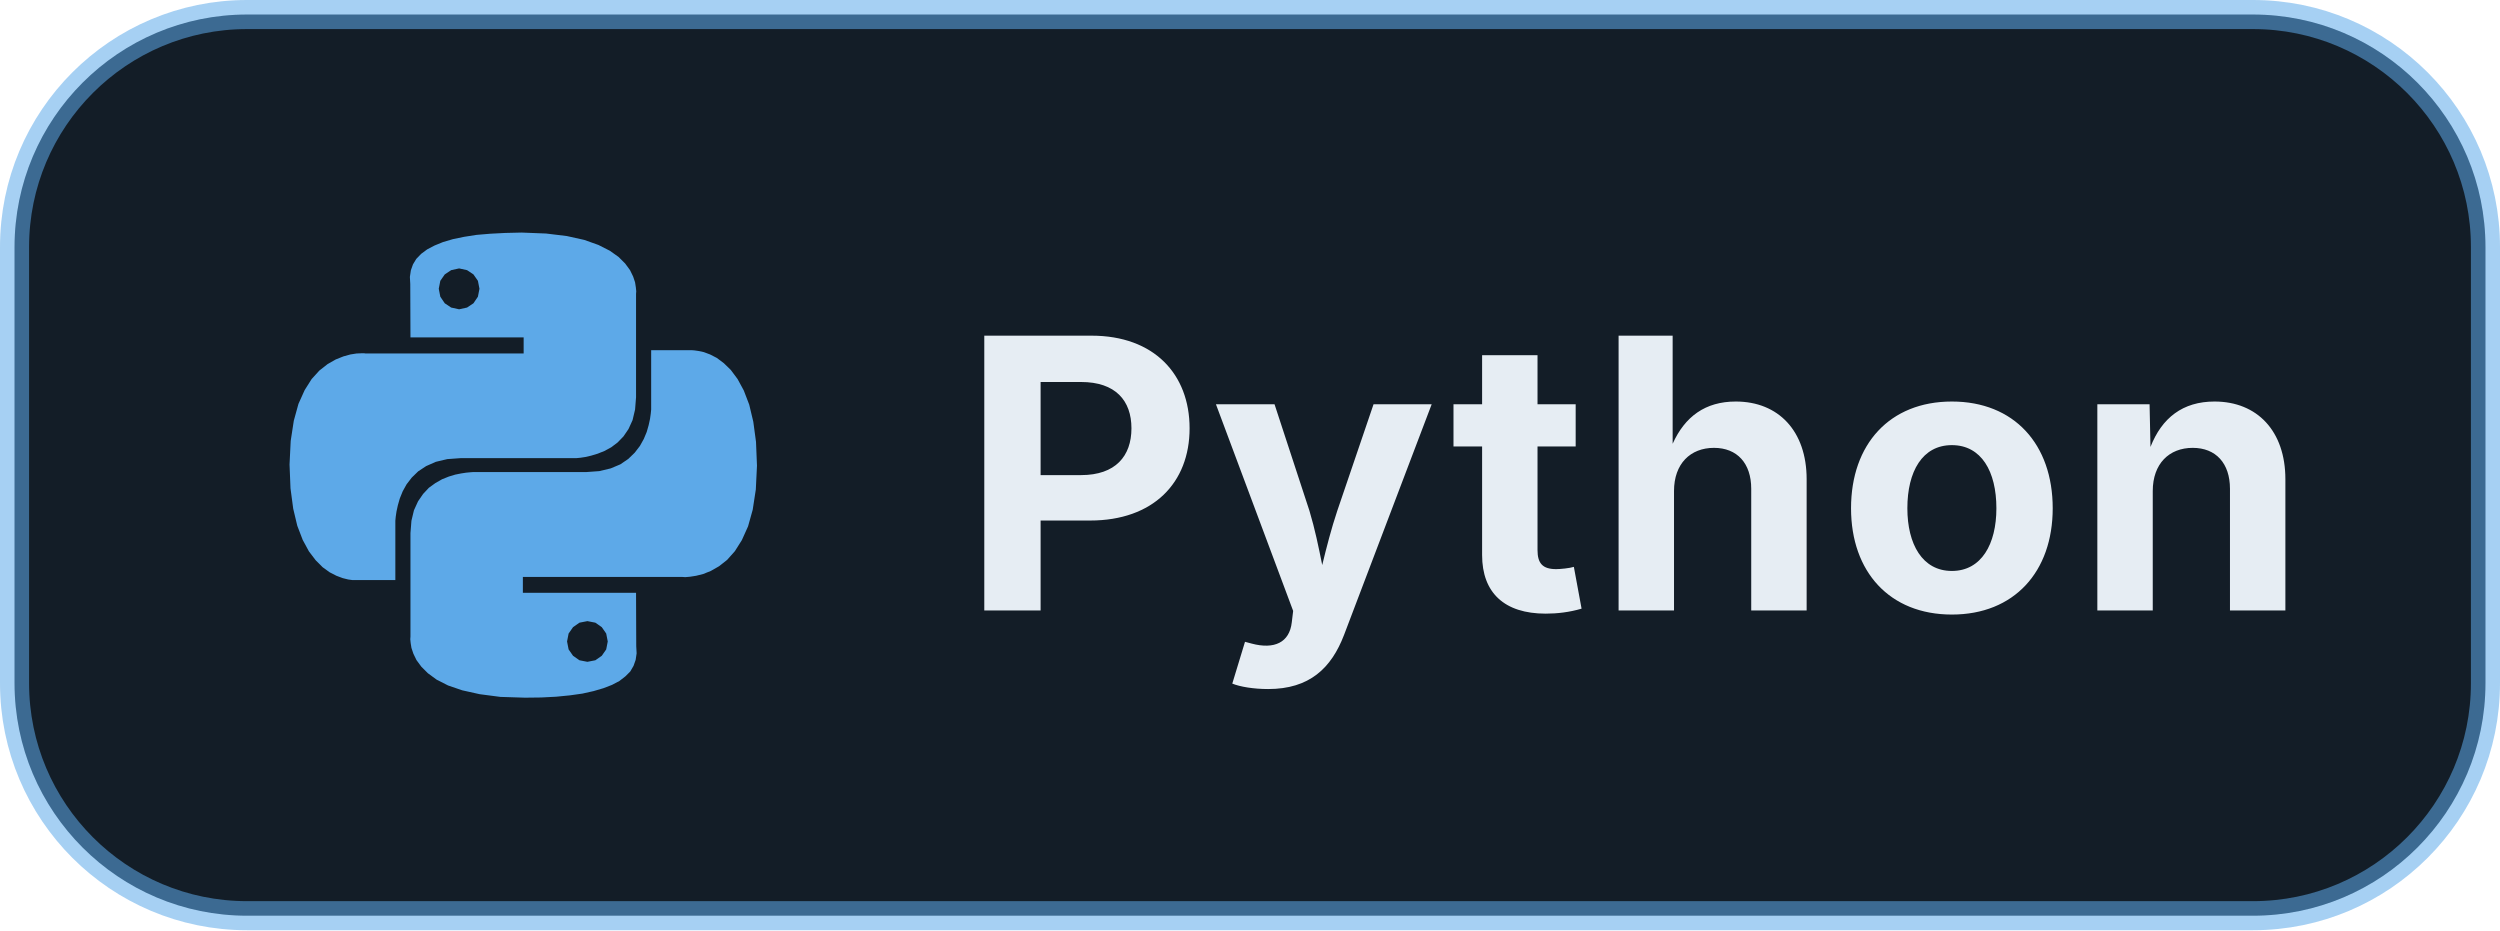
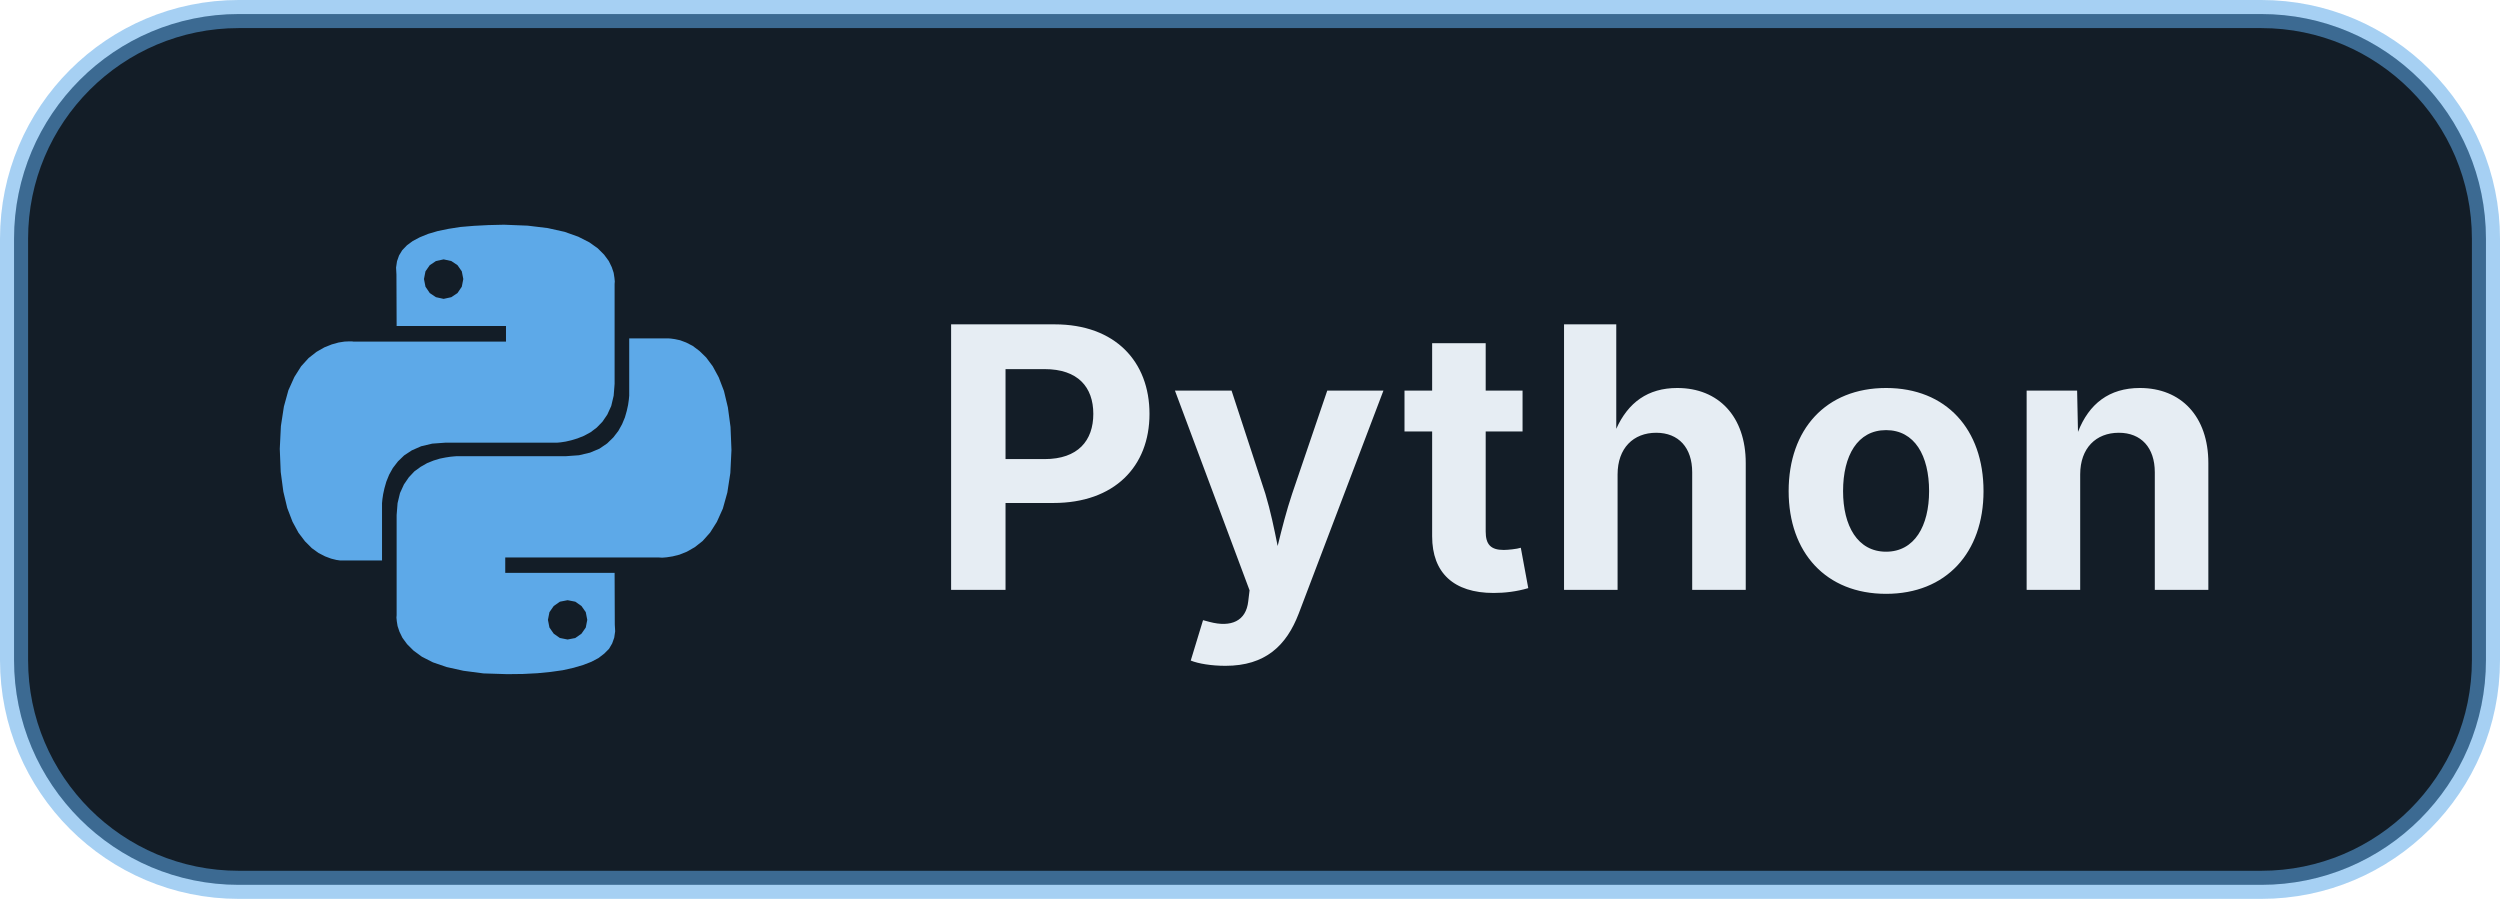
- <svg xmlns="http://www.w3.org/2000/svg" viewBox="0 0 86 32" width="86" height="32" font-family="Pretendard, -apple-system, BlinkMacSystemFont, 'Segoe UI', Inter, sans-serif">
-   <rect x="0.5" y="0.5" width="85" height="31" rx="8" fill="#0d1117" />
-   <rect x="0.5" y="0.5" width="85" height="31" rx="8" fill="#5da9e8" fill-opacity="0.08" />
-   <rect x="0.5" y="0.5" width="85" height="31" rx="8" fill="none" stroke="#5da9e8" stroke-opacity="0.55" />
+ <svg xmlns="http://www.w3.org/2000/svg" viewBox="0 0 89 32" width="89" height="32" font-family="Pretendard, -apple-system, BlinkMacSystemFont, 'Segoe UI', Inter, sans-serif">
+   <rect x="0.5" y="0.5" width="88" height="31" rx="8" fill="#0d1117" />
+   <rect x="0.5" y="0.5" width="88" height="31" rx="8" fill="#5da9e8" fill-opacity="0.08" />
+   <rect x="0.5" y="0.5" width="88" height="31" rx="8" fill="none" stroke="#5da9e8" stroke-opacity="0.55" />
  <g transform="translate(10,8) scale(0.6666667)">
    <path d="M14.25.18l.9.2.73.26.59.3.45.32.34.34.25.34.16.33.1.3.04.26.02.2-.01.13V8.5l-.05.63-.13.55-.21.46-.26.38-.3.31-.33.25-.35.19-.35.14-.33.1-.3.07-.26.04-.21.02H8.77l-.69.05-.59.14-.5.22-.41.27-.33.32-.27.35-.2.36-.15.37-.1.35-.07.32-.04.27-.02.21v3.06H3.17l-.21-.03-.28-.07-.32-.12-.35-.18-.36-.26-.36-.36-.35-.46-.32-.59-.28-.73-.21-.88-.14-1.05-.05-1.23.06-1.22.16-1.04.24-.87.32-.71.36-.57.4-.44.42-.33.42-.24.4-.16.36-.1.32-.05.24-.01h.16l.06.01h8.16v-.83H6.18l-.01-2.75-.02-.37.05-.34.11-.31.17-.28.25-.26.31-.23.38-.2.44-.18.51-.15.58-.12.64-.1.71-.06.77-.04.84-.02 1.27.05zm-6.3 1.98l-.23.33-.08.41.08.41.23.34.33.22.41.09.41-.09.33-.22.23-.34.08-.41-.08-.41-.23-.33-.33-.22-.41-.09-.41.09zm13.09 3.95l.28.06.32.12.35.18.36.27.36.35.35.47.32.59.28.73.21.88.14 1.04.05 1.23-.06 1.23-.16 1.04-.24.86-.32.71-.36.57-.4.45-.42.33-.42.24-.4.16-.36.09-.32.05-.24.02-.16-.01h-8.22v.82h5.84l.01 2.76.02.36-.05.34-.11.31-.17.29-.25.25-.31.24-.38.2-.44.17-.51.15-.58.13-.64.09-.71.07-.77.04-.84.01-1.27-.04-1.07-.14-.9-.2-.73-.25-.59-.3-.45-.33-.34-.34-.25-.34-.16-.33-.1-.3-.04-.25-.02-.2.01-.13v-5.34l.05-.64.13-.54.21-.46.26-.38.3-.32.33-.24.35-.2.35-.14.33-.1.3-.06.26-.04.21-.02.13-.01h5.84l.69-.05.59-.14.5-.21.41-.28.33-.32.27-.35.2-.36.15-.36.1-.35.07-.32.04-.28.02-.21V6.07h2.09l.14.01zm-6.47 14.25l-.23.33-.08.41.08.41.23.33.33.23.41.08.41-.08.33-.23.23-.33.08-.41-.08-.41-.23-.33-.33-.23-.41-.08-.41.08z" fill="#5da9e8" />
  </g>
  <text x="33" y="21" font-size="13" font-weight="700" letter-spacing="0.2" fill="#e6edf3">Python</text>
</svg>
